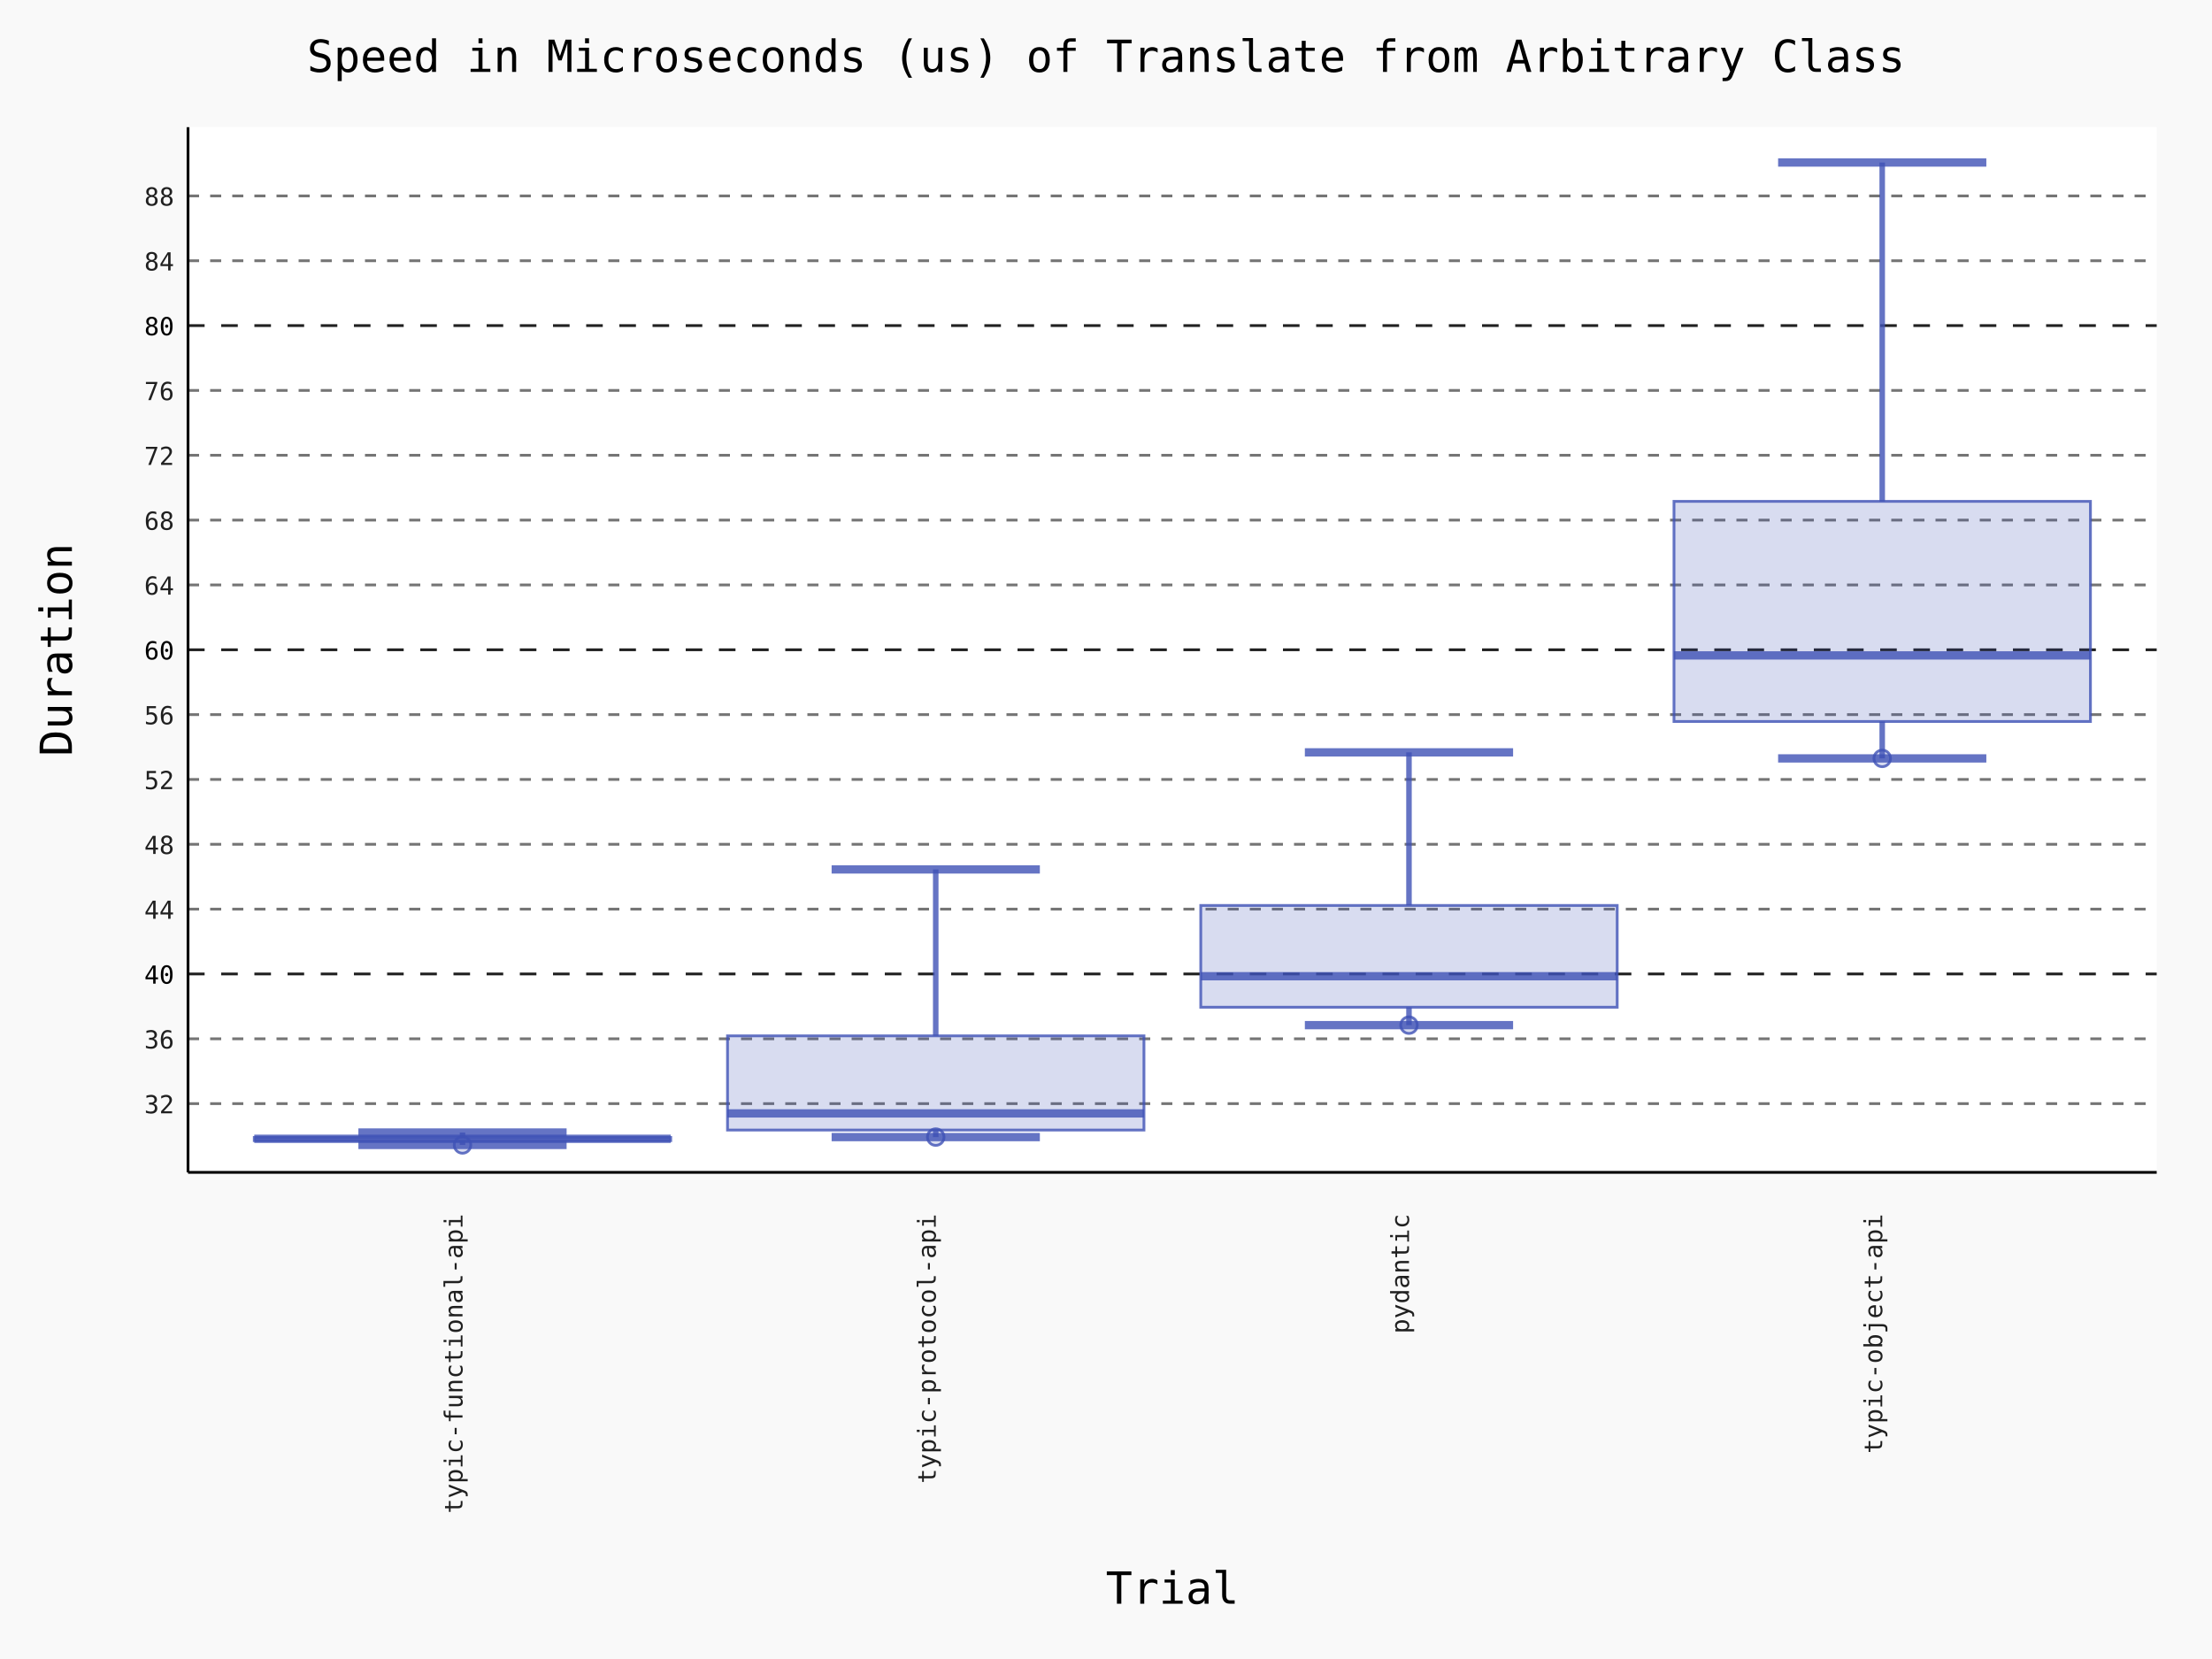
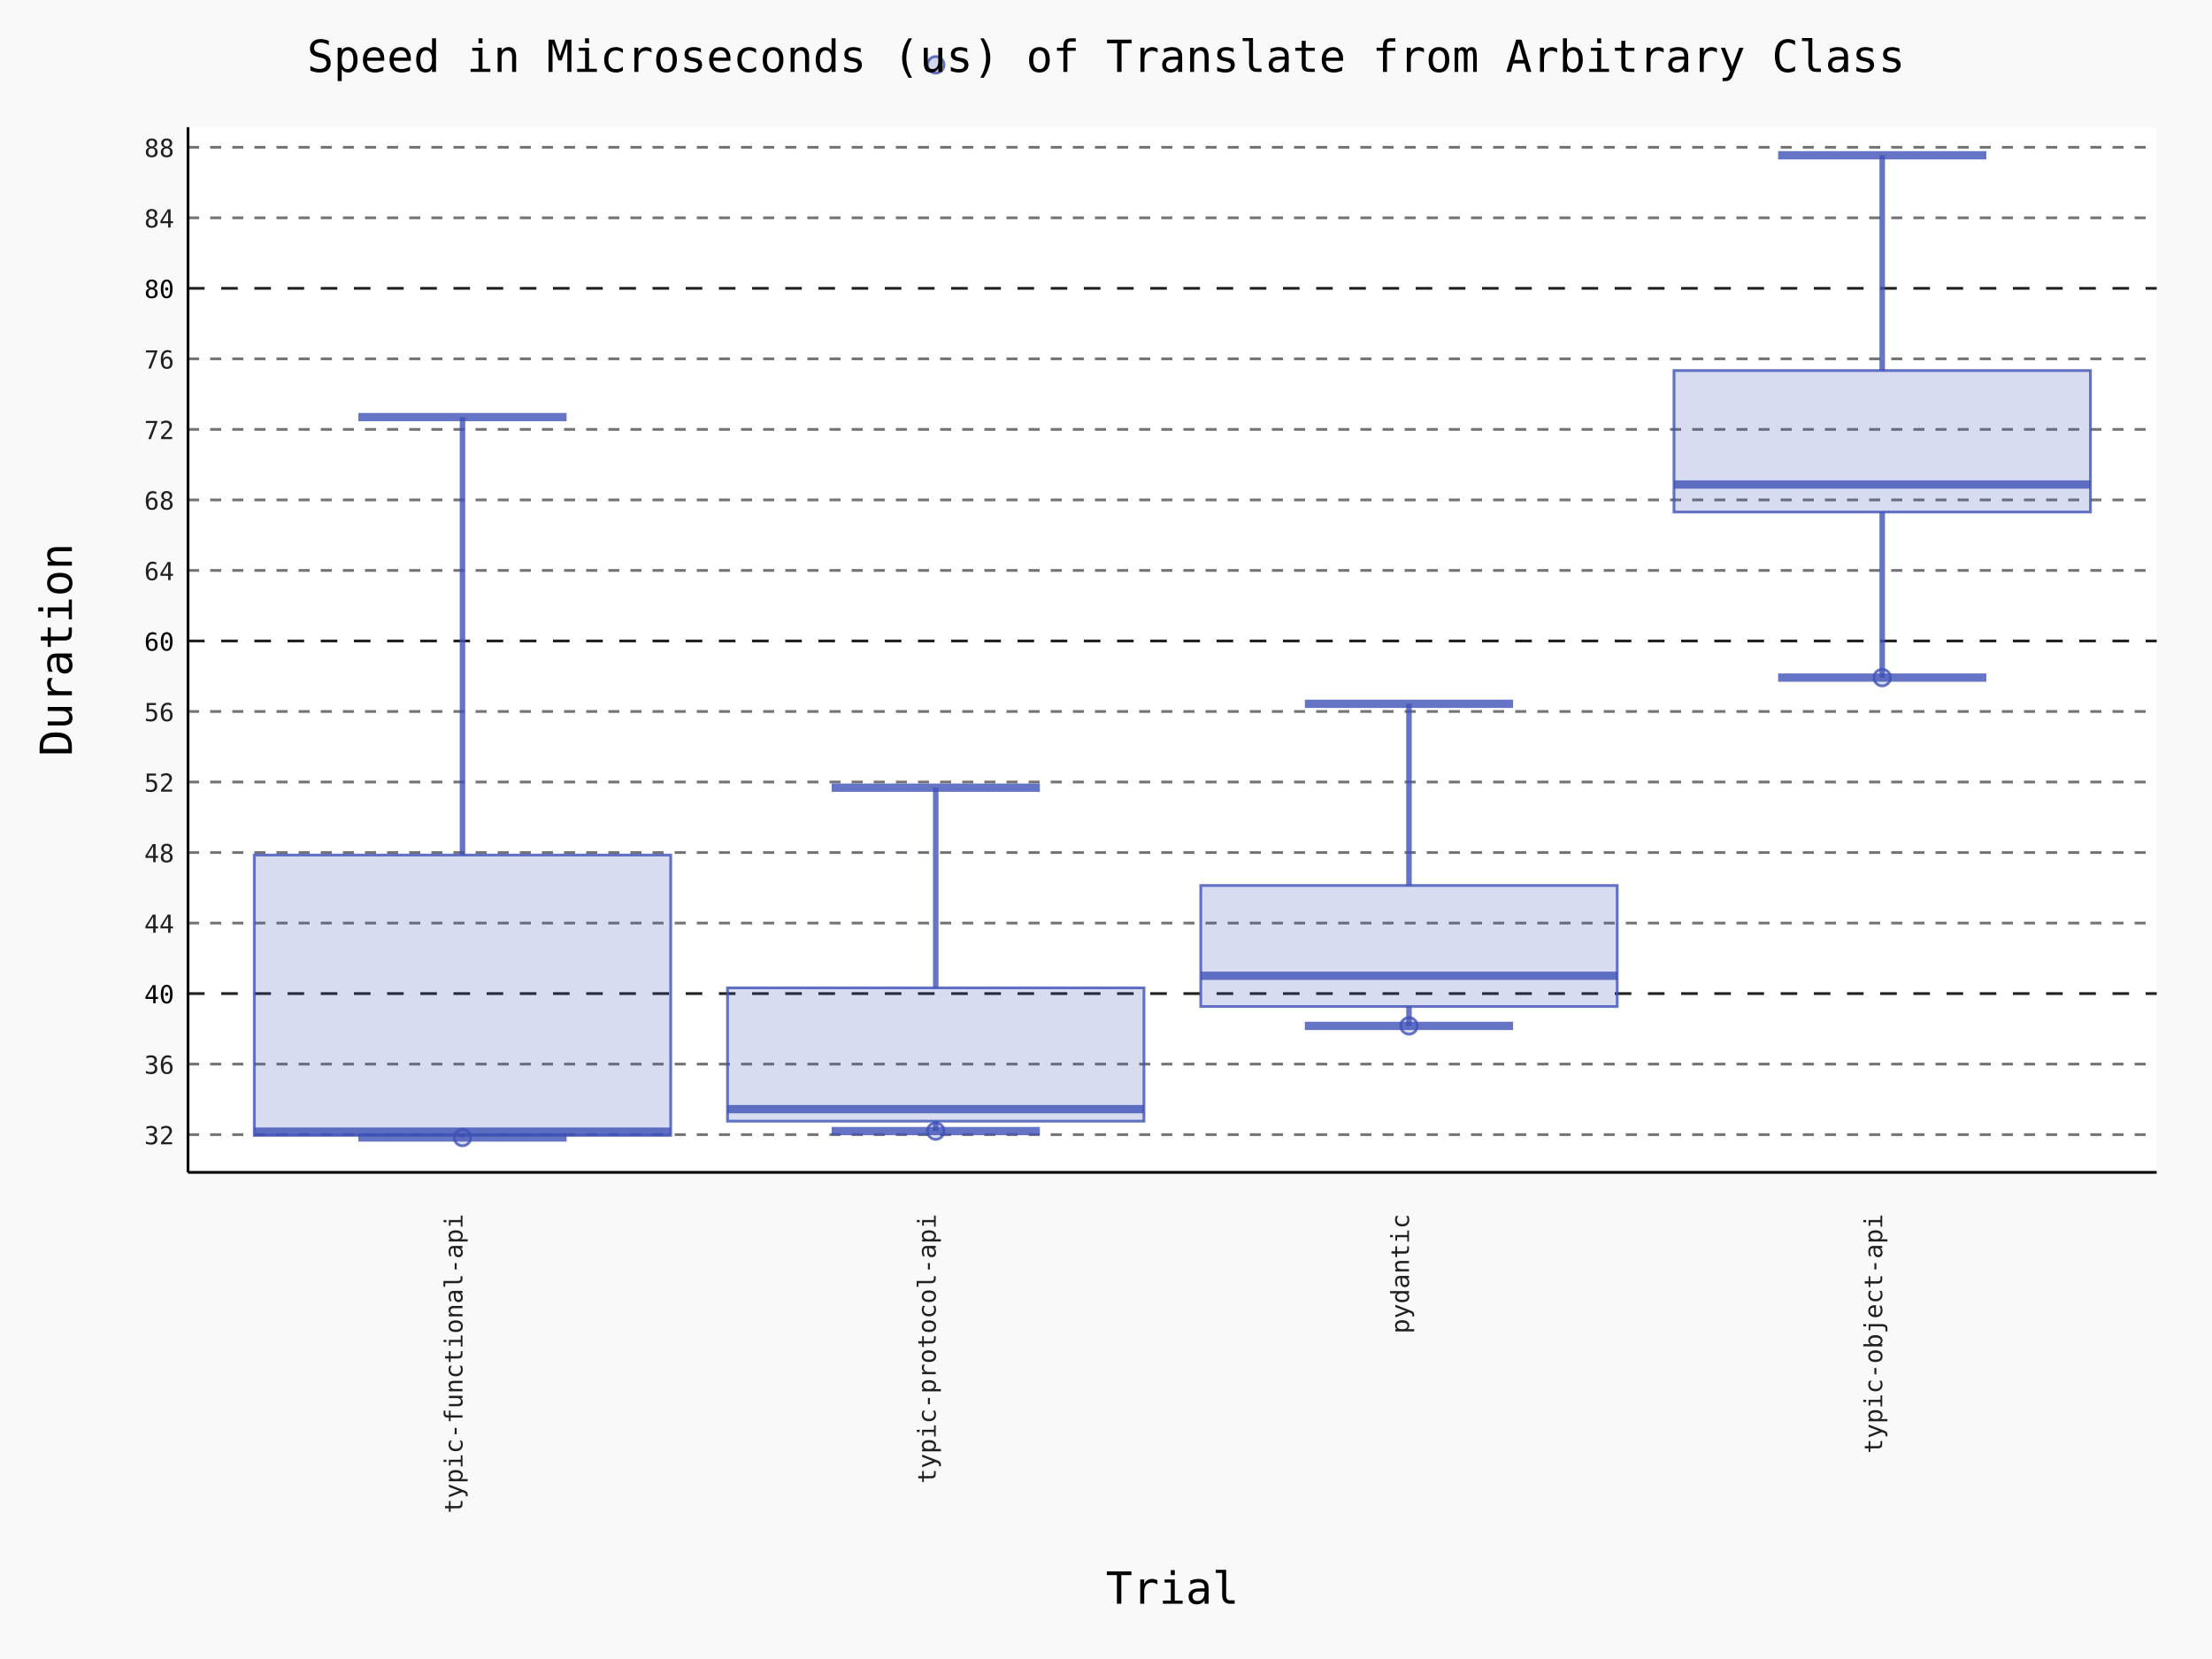
- <svg xmlns="http://www.w3.org/2000/svg" class="pygal-chart" id="chart-eade9730-6b0d-4a58-8c41-be2a050e7900" viewBox="0 0 800 600">
+ <svg xmlns="http://www.w3.org/2000/svg" class="pygal-chart" id="chart-dc1925e9-d9b5-4d34-8239-40212b04d202" viewBox="0 0 800 600">
  <defs>
-     <style type="text/css">#chart-eade9730-6b0d-4a58-8c41-be2a050e7900{-webkit-user-select:none;-webkit-font-smoothing:antialiased;font-family:Consolas,"Deja Vu Sans Mono","Bitstream Vera Sans Mono","Courier New",monospace}#chart-eade9730-6b0d-4a58-8c41-be2a050e7900 .title{font-family:Consolas,"Deja Vu Sans Mono","Bitstream Vera Sans Mono","Courier New",monospace;font-size:16px}#chart-eade9730-6b0d-4a58-8c41-be2a050e7900 .legends .legend text{font-family:Consolas,"Deja Vu Sans Mono","Bitstream Vera Sans Mono","Courier New",monospace;font-size:14px}#chart-eade9730-6b0d-4a58-8c41-be2a050e7900 .axis text{font-family:Consolas,"Deja Vu Sans Mono","Bitstream Vera Sans Mono","Courier New",monospace;font-size:10px}#chart-eade9730-6b0d-4a58-8c41-be2a050e7900 .axis text.major{font-family:Consolas,"Deja Vu Sans Mono","Bitstream Vera Sans Mono","Courier New",monospace;font-size:10px}#chart-eade9730-6b0d-4a58-8c41-be2a050e7900 .text-overlay text.value{font-family:Consolas,"Deja Vu Sans Mono","Bitstream Vera Sans Mono","Courier New",monospace;font-size:16px}#chart-eade9730-6b0d-4a58-8c41-be2a050e7900 .text-overlay text.label{font-family:Consolas,"Deja Vu Sans Mono","Bitstream Vera Sans Mono","Courier New",monospace;font-size:10px}#chart-eade9730-6b0d-4a58-8c41-be2a050e7900 .tooltip{font-family:Consolas,"Deja Vu Sans Mono","Bitstream Vera Sans Mono","Courier New",monospace;font-size:14px}#chart-eade9730-6b0d-4a58-8c41-be2a050e7900 text.no_data{font-family:Consolas,"Deja Vu Sans Mono","Bitstream Vera Sans Mono","Courier New",monospace;font-size:64px}
- #chart-eade9730-6b0d-4a58-8c41-be2a050e7900{background-color:rgba(249,249,249,1)}#chart-eade9730-6b0d-4a58-8c41-be2a050e7900 path,#chart-eade9730-6b0d-4a58-8c41-be2a050e7900 line,#chart-eade9730-6b0d-4a58-8c41-be2a050e7900 rect,#chart-eade9730-6b0d-4a58-8c41-be2a050e7900 circle{-webkit-transition:150ms;-moz-transition:150ms;transition:150ms}#chart-eade9730-6b0d-4a58-8c41-be2a050e7900 .graph &gt; .background{fill:rgba(249,249,249,1)}#chart-eade9730-6b0d-4a58-8c41-be2a050e7900 .plot &gt; .background{fill:rgba(255,255,255,1)}#chart-eade9730-6b0d-4a58-8c41-be2a050e7900 .graph{fill:rgba(0,0,0,.87)}#chart-eade9730-6b0d-4a58-8c41-be2a050e7900 text.no_data{fill:rgba(0,0,0,1)}#chart-eade9730-6b0d-4a58-8c41-be2a050e7900 .title{fill:rgba(0,0,0,1)}#chart-eade9730-6b0d-4a58-8c41-be2a050e7900 .legends .legend text{fill:rgba(0,0,0,.87)}#chart-eade9730-6b0d-4a58-8c41-be2a050e7900 .legends .legend:hover text{fill:rgba(0,0,0,1)}#chart-eade9730-6b0d-4a58-8c41-be2a050e7900 .axis .line{stroke:rgba(0,0,0,1)}#chart-eade9730-6b0d-4a58-8c41-be2a050e7900 .axis .guide.line{stroke:rgba(0,0,0,.54)}#chart-eade9730-6b0d-4a58-8c41-be2a050e7900 .axis .major.line{stroke:rgba(0,0,0,.87)}#chart-eade9730-6b0d-4a58-8c41-be2a050e7900 .axis text.major{fill:rgba(0,0,0,1)}#chart-eade9730-6b0d-4a58-8c41-be2a050e7900 .axis.y .guides:hover .guide.line,#chart-eade9730-6b0d-4a58-8c41-be2a050e7900 .line-graph .axis.x .guides:hover .guide.line,#chart-eade9730-6b0d-4a58-8c41-be2a050e7900 .stackedline-graph .axis.x .guides:hover .guide.line,#chart-eade9730-6b0d-4a58-8c41-be2a050e7900 .xy-graph .axis.x .guides:hover .guide.line{stroke:rgba(0,0,0,1)}#chart-eade9730-6b0d-4a58-8c41-be2a050e7900 .axis .guides:hover text{fill:rgba(0,0,0,1)}#chart-eade9730-6b0d-4a58-8c41-be2a050e7900 .reactive{fill-opacity:.7;stroke-opacity:.8}#chart-eade9730-6b0d-4a58-8c41-be2a050e7900 .ci{stroke:rgba(0,0,0,.87)}#chart-eade9730-6b0d-4a58-8c41-be2a050e7900 .reactive.active,#chart-eade9730-6b0d-4a58-8c41-be2a050e7900 .active .reactive{fill-opacity:.8;stroke-opacity:.9;stroke-width:4}#chart-eade9730-6b0d-4a58-8c41-be2a050e7900 .ci .reactive.active{stroke-width:1.5}#chart-eade9730-6b0d-4a58-8c41-be2a050e7900 .series text{fill:rgba(0,0,0,1)}#chart-eade9730-6b0d-4a58-8c41-be2a050e7900 .tooltip rect{fill:rgba(255,255,255,1);stroke:rgba(0,0,0,1);-webkit-transition:opacity 150ms;-moz-transition:opacity 150ms;transition:opacity 150ms}#chart-eade9730-6b0d-4a58-8c41-be2a050e7900 .tooltip .label{fill:rgba(0,0,0,.87)}#chart-eade9730-6b0d-4a58-8c41-be2a050e7900 .tooltip .label{fill:rgba(0,0,0,.87)}#chart-eade9730-6b0d-4a58-8c41-be2a050e7900 .tooltip .legend{font-size:.8em;fill:rgba(0,0,0,.54)}#chart-eade9730-6b0d-4a58-8c41-be2a050e7900 .tooltip .x_label{font-size:.6em;fill:rgba(0,0,0,1)}#chart-eade9730-6b0d-4a58-8c41-be2a050e7900 .tooltip .xlink{font-size:.5em;text-decoration:underline}#chart-eade9730-6b0d-4a58-8c41-be2a050e7900 .tooltip .value{font-size:1.5em}#chart-eade9730-6b0d-4a58-8c41-be2a050e7900 .bound{font-size:.5em}#chart-eade9730-6b0d-4a58-8c41-be2a050e7900 .max-value{font-size:.75em;fill:rgba(0,0,0,.54)}#chart-eade9730-6b0d-4a58-8c41-be2a050e7900 .map-element{fill:rgba(255,255,255,1);stroke:rgba(0,0,0,.54) !important}#chart-eade9730-6b0d-4a58-8c41-be2a050e7900 .map-element .reactive{fill-opacity:inherit;stroke-opacity:inherit}#chart-eade9730-6b0d-4a58-8c41-be2a050e7900 .color-0,#chart-eade9730-6b0d-4a58-8c41-be2a050e7900 .color-0 a:visited{stroke:#3F51B5;fill:#3F51B5}#chart-eade9730-6b0d-4a58-8c41-be2a050e7900 .color-1,#chart-eade9730-6b0d-4a58-8c41-be2a050e7900 .color-1 a:visited{stroke:#3F51B5;fill:#3F51B5}#chart-eade9730-6b0d-4a58-8c41-be2a050e7900 .color-2,#chart-eade9730-6b0d-4a58-8c41-be2a050e7900 .color-2 a:visited{stroke:#3F51B5;fill:#3F51B5}#chart-eade9730-6b0d-4a58-8c41-be2a050e7900 .color-3,#chart-eade9730-6b0d-4a58-8c41-be2a050e7900 .color-3 a:visited{stroke:#3F51B5;fill:#3F51B5}#chart-eade9730-6b0d-4a58-8c41-be2a050e7900 .text-overlay .color-0 text{fill:black}#chart-eade9730-6b0d-4a58-8c41-be2a050e7900 .text-overlay .color-1 text{fill:black}#chart-eade9730-6b0d-4a58-8c41-be2a050e7900 .text-overlay .color-2 text{fill:black}#chart-eade9730-6b0d-4a58-8c41-be2a050e7900 .text-overlay .color-3 text{fill:black}
- #chart-eade9730-6b0d-4a58-8c41-be2a050e7900 text.no_data{text-anchor:middle}#chart-eade9730-6b0d-4a58-8c41-be2a050e7900 .guide.line{fill:none}#chart-eade9730-6b0d-4a58-8c41-be2a050e7900 .centered{text-anchor:middle}#chart-eade9730-6b0d-4a58-8c41-be2a050e7900 .title{text-anchor:middle}#chart-eade9730-6b0d-4a58-8c41-be2a050e7900 .legends .legend text{fill-opacity:1}#chart-eade9730-6b0d-4a58-8c41-be2a050e7900 .axis.x text{text-anchor:middle}#chart-eade9730-6b0d-4a58-8c41-be2a050e7900 .axis.x:not(.web) text[transform]{text-anchor:start}#chart-eade9730-6b0d-4a58-8c41-be2a050e7900 .axis.x:not(.web) text[transform].backwards{text-anchor:end}#chart-eade9730-6b0d-4a58-8c41-be2a050e7900 .axis.y text{text-anchor:end}#chart-eade9730-6b0d-4a58-8c41-be2a050e7900 .axis.y text[transform].backwards{text-anchor:start}#chart-eade9730-6b0d-4a58-8c41-be2a050e7900 .axis.y2 text{text-anchor:start}#chart-eade9730-6b0d-4a58-8c41-be2a050e7900 .axis.y2 text[transform].backwards{text-anchor:end}#chart-eade9730-6b0d-4a58-8c41-be2a050e7900 .axis .guide.line{stroke-dasharray:4,4}#chart-eade9730-6b0d-4a58-8c41-be2a050e7900 .axis .major.guide.line{stroke-dasharray:6,6}#chart-eade9730-6b0d-4a58-8c41-be2a050e7900 .horizontal .axis.y .guide.line,#chart-eade9730-6b0d-4a58-8c41-be2a050e7900 .horizontal .axis.y2 .guide.line,#chart-eade9730-6b0d-4a58-8c41-be2a050e7900 .vertical .axis.x .guide.line{opacity:0}#chart-eade9730-6b0d-4a58-8c41-be2a050e7900 .horizontal .axis.always_show .guide.line,#chart-eade9730-6b0d-4a58-8c41-be2a050e7900 .vertical .axis.always_show .guide.line{opacity:1 !important}#chart-eade9730-6b0d-4a58-8c41-be2a050e7900 .axis.y .guides:hover .guide.line,#chart-eade9730-6b0d-4a58-8c41-be2a050e7900 .axis.y2 .guides:hover .guide.line,#chart-eade9730-6b0d-4a58-8c41-be2a050e7900 .axis.x .guides:hover .guide.line{opacity:1}#chart-eade9730-6b0d-4a58-8c41-be2a050e7900 .axis .guides:hover text{opacity:1}#chart-eade9730-6b0d-4a58-8c41-be2a050e7900 .nofill{fill:none}#chart-eade9730-6b0d-4a58-8c41-be2a050e7900 .subtle-fill{fill-opacity:.2}#chart-eade9730-6b0d-4a58-8c41-be2a050e7900 .dot{stroke-width:1px;fill-opacity:1}#chart-eade9730-6b0d-4a58-8c41-be2a050e7900 .dot.active{stroke-width:5px}#chart-eade9730-6b0d-4a58-8c41-be2a050e7900 .dot.negative{fill:transparent}#chart-eade9730-6b0d-4a58-8c41-be2a050e7900 text,#chart-eade9730-6b0d-4a58-8c41-be2a050e7900 tspan{stroke:none !important}#chart-eade9730-6b0d-4a58-8c41-be2a050e7900 .series text.active{opacity:1}#chart-eade9730-6b0d-4a58-8c41-be2a050e7900 .tooltip rect{fill-opacity:.95;stroke-width:.5}#chart-eade9730-6b0d-4a58-8c41-be2a050e7900 .tooltip text{fill-opacity:1}#chart-eade9730-6b0d-4a58-8c41-be2a050e7900 .showable{visibility:hidden}#chart-eade9730-6b0d-4a58-8c41-be2a050e7900 .showable.shown{visibility:visible}#chart-eade9730-6b0d-4a58-8c41-be2a050e7900 .gauge-background{fill:rgba(229,229,229,1);stroke:none}#chart-eade9730-6b0d-4a58-8c41-be2a050e7900 .bg-lines{stroke:rgba(249,249,249,1);stroke-width:2px}
+     <style type="text/css">#chart-dc1925e9-d9b5-4d34-8239-40212b04d202{-webkit-user-select:none;-webkit-font-smoothing:antialiased;font-family:Consolas,"Deja Vu Sans Mono","Bitstream Vera Sans Mono","Courier New",monospace}#chart-dc1925e9-d9b5-4d34-8239-40212b04d202 .title{font-family:Consolas,"Deja Vu Sans Mono","Bitstream Vera Sans Mono","Courier New",monospace;font-size:16px}#chart-dc1925e9-d9b5-4d34-8239-40212b04d202 .legends .legend text{font-family:Consolas,"Deja Vu Sans Mono","Bitstream Vera Sans Mono","Courier New",monospace;font-size:14px}#chart-dc1925e9-d9b5-4d34-8239-40212b04d202 .axis text{font-family:Consolas,"Deja Vu Sans Mono","Bitstream Vera Sans Mono","Courier New",monospace;font-size:10px}#chart-dc1925e9-d9b5-4d34-8239-40212b04d202 .axis text.major{font-family:Consolas,"Deja Vu Sans Mono","Bitstream Vera Sans Mono","Courier New",monospace;font-size:10px}#chart-dc1925e9-d9b5-4d34-8239-40212b04d202 .text-overlay text.value{font-family:Consolas,"Deja Vu Sans Mono","Bitstream Vera Sans Mono","Courier New",monospace;font-size:16px}#chart-dc1925e9-d9b5-4d34-8239-40212b04d202 .text-overlay text.label{font-family:Consolas,"Deja Vu Sans Mono","Bitstream Vera Sans Mono","Courier New",monospace;font-size:10px}#chart-dc1925e9-d9b5-4d34-8239-40212b04d202 .tooltip{font-family:Consolas,"Deja Vu Sans Mono","Bitstream Vera Sans Mono","Courier New",monospace;font-size:14px}#chart-dc1925e9-d9b5-4d34-8239-40212b04d202 text.no_data{font-family:Consolas,"Deja Vu Sans Mono","Bitstream Vera Sans Mono","Courier New",monospace;font-size:64px}
+ #chart-dc1925e9-d9b5-4d34-8239-40212b04d202{background-color:rgba(249,249,249,1)}#chart-dc1925e9-d9b5-4d34-8239-40212b04d202 path,#chart-dc1925e9-d9b5-4d34-8239-40212b04d202 line,#chart-dc1925e9-d9b5-4d34-8239-40212b04d202 rect,#chart-dc1925e9-d9b5-4d34-8239-40212b04d202 circle{-webkit-transition:150ms;-moz-transition:150ms;transition:150ms}#chart-dc1925e9-d9b5-4d34-8239-40212b04d202 .graph &gt; .background{fill:rgba(249,249,249,1)}#chart-dc1925e9-d9b5-4d34-8239-40212b04d202 .plot &gt; .background{fill:rgba(255,255,255,1)}#chart-dc1925e9-d9b5-4d34-8239-40212b04d202 .graph{fill:rgba(0,0,0,.87)}#chart-dc1925e9-d9b5-4d34-8239-40212b04d202 text.no_data{fill:rgba(0,0,0,1)}#chart-dc1925e9-d9b5-4d34-8239-40212b04d202 .title{fill:rgba(0,0,0,1)}#chart-dc1925e9-d9b5-4d34-8239-40212b04d202 .legends .legend text{fill:rgba(0,0,0,.87)}#chart-dc1925e9-d9b5-4d34-8239-40212b04d202 .legends .legend:hover text{fill:rgba(0,0,0,1)}#chart-dc1925e9-d9b5-4d34-8239-40212b04d202 .axis .line{stroke:rgba(0,0,0,1)}#chart-dc1925e9-d9b5-4d34-8239-40212b04d202 .axis .guide.line{stroke:rgba(0,0,0,.54)}#chart-dc1925e9-d9b5-4d34-8239-40212b04d202 .axis .major.line{stroke:rgba(0,0,0,.87)}#chart-dc1925e9-d9b5-4d34-8239-40212b04d202 .axis text.major{fill:rgba(0,0,0,1)}#chart-dc1925e9-d9b5-4d34-8239-40212b04d202 .axis.y .guides:hover .guide.line,#chart-dc1925e9-d9b5-4d34-8239-40212b04d202 .line-graph .axis.x .guides:hover .guide.line,#chart-dc1925e9-d9b5-4d34-8239-40212b04d202 .stackedline-graph .axis.x .guides:hover .guide.line,#chart-dc1925e9-d9b5-4d34-8239-40212b04d202 .xy-graph .axis.x .guides:hover .guide.line{stroke:rgba(0,0,0,1)}#chart-dc1925e9-d9b5-4d34-8239-40212b04d202 .axis .guides:hover text{fill:rgba(0,0,0,1)}#chart-dc1925e9-d9b5-4d34-8239-40212b04d202 .reactive{fill-opacity:.7;stroke-opacity:.8}#chart-dc1925e9-d9b5-4d34-8239-40212b04d202 .ci{stroke:rgba(0,0,0,.87)}#chart-dc1925e9-d9b5-4d34-8239-40212b04d202 .reactive.active,#chart-dc1925e9-d9b5-4d34-8239-40212b04d202 .active .reactive{fill-opacity:.8;stroke-opacity:.9;stroke-width:4}#chart-dc1925e9-d9b5-4d34-8239-40212b04d202 .ci .reactive.active{stroke-width:1.5}#chart-dc1925e9-d9b5-4d34-8239-40212b04d202 .series text{fill:rgba(0,0,0,1)}#chart-dc1925e9-d9b5-4d34-8239-40212b04d202 .tooltip rect{fill:rgba(255,255,255,1);stroke:rgba(0,0,0,1);-webkit-transition:opacity 150ms;-moz-transition:opacity 150ms;transition:opacity 150ms}#chart-dc1925e9-d9b5-4d34-8239-40212b04d202 .tooltip .label{fill:rgba(0,0,0,.87)}#chart-dc1925e9-d9b5-4d34-8239-40212b04d202 .tooltip .label{fill:rgba(0,0,0,.87)}#chart-dc1925e9-d9b5-4d34-8239-40212b04d202 .tooltip .legend{font-size:.8em;fill:rgba(0,0,0,.54)}#chart-dc1925e9-d9b5-4d34-8239-40212b04d202 .tooltip .x_label{font-size:.6em;fill:rgba(0,0,0,1)}#chart-dc1925e9-d9b5-4d34-8239-40212b04d202 .tooltip .xlink{font-size:.5em;text-decoration:underline}#chart-dc1925e9-d9b5-4d34-8239-40212b04d202 .tooltip .value{font-size:1.5em}#chart-dc1925e9-d9b5-4d34-8239-40212b04d202 .bound{font-size:.5em}#chart-dc1925e9-d9b5-4d34-8239-40212b04d202 .max-value{font-size:.75em;fill:rgba(0,0,0,.54)}#chart-dc1925e9-d9b5-4d34-8239-40212b04d202 .map-element{fill:rgba(255,255,255,1);stroke:rgba(0,0,0,.54) !important}#chart-dc1925e9-d9b5-4d34-8239-40212b04d202 .map-element .reactive{fill-opacity:inherit;stroke-opacity:inherit}#chart-dc1925e9-d9b5-4d34-8239-40212b04d202 .color-0,#chart-dc1925e9-d9b5-4d34-8239-40212b04d202 .color-0 a:visited{stroke:#3F51B5;fill:#3F51B5}#chart-dc1925e9-d9b5-4d34-8239-40212b04d202 .color-1,#chart-dc1925e9-d9b5-4d34-8239-40212b04d202 .color-1 a:visited{stroke:#3F51B5;fill:#3F51B5}#chart-dc1925e9-d9b5-4d34-8239-40212b04d202 .color-2,#chart-dc1925e9-d9b5-4d34-8239-40212b04d202 .color-2 a:visited{stroke:#3F51B5;fill:#3F51B5}#chart-dc1925e9-d9b5-4d34-8239-40212b04d202 .color-3,#chart-dc1925e9-d9b5-4d34-8239-40212b04d202 .color-3 a:visited{stroke:#3F51B5;fill:#3F51B5}#chart-dc1925e9-d9b5-4d34-8239-40212b04d202 .text-overlay .color-0 text{fill:black}#chart-dc1925e9-d9b5-4d34-8239-40212b04d202 .text-overlay .color-1 text{fill:black}#chart-dc1925e9-d9b5-4d34-8239-40212b04d202 .text-overlay .color-2 text{fill:black}#chart-dc1925e9-d9b5-4d34-8239-40212b04d202 .text-overlay .color-3 text{fill:black}
+ #chart-dc1925e9-d9b5-4d34-8239-40212b04d202 text.no_data{text-anchor:middle}#chart-dc1925e9-d9b5-4d34-8239-40212b04d202 .guide.line{fill:none}#chart-dc1925e9-d9b5-4d34-8239-40212b04d202 .centered{text-anchor:middle}#chart-dc1925e9-d9b5-4d34-8239-40212b04d202 .title{text-anchor:middle}#chart-dc1925e9-d9b5-4d34-8239-40212b04d202 .legends .legend text{fill-opacity:1}#chart-dc1925e9-d9b5-4d34-8239-40212b04d202 .axis.x text{text-anchor:middle}#chart-dc1925e9-d9b5-4d34-8239-40212b04d202 .axis.x:not(.web) text[transform]{text-anchor:start}#chart-dc1925e9-d9b5-4d34-8239-40212b04d202 .axis.x:not(.web) text[transform].backwards{text-anchor:end}#chart-dc1925e9-d9b5-4d34-8239-40212b04d202 .axis.y text{text-anchor:end}#chart-dc1925e9-d9b5-4d34-8239-40212b04d202 .axis.y text[transform].backwards{text-anchor:start}#chart-dc1925e9-d9b5-4d34-8239-40212b04d202 .axis.y2 text{text-anchor:start}#chart-dc1925e9-d9b5-4d34-8239-40212b04d202 .axis.y2 text[transform].backwards{text-anchor:end}#chart-dc1925e9-d9b5-4d34-8239-40212b04d202 .axis .guide.line{stroke-dasharray:4,4}#chart-dc1925e9-d9b5-4d34-8239-40212b04d202 .axis .major.guide.line{stroke-dasharray:6,6}#chart-dc1925e9-d9b5-4d34-8239-40212b04d202 .horizontal .axis.y .guide.line,#chart-dc1925e9-d9b5-4d34-8239-40212b04d202 .horizontal .axis.y2 .guide.line,#chart-dc1925e9-d9b5-4d34-8239-40212b04d202 .vertical .axis.x .guide.line{opacity:0}#chart-dc1925e9-d9b5-4d34-8239-40212b04d202 .horizontal .axis.always_show .guide.line,#chart-dc1925e9-d9b5-4d34-8239-40212b04d202 .vertical .axis.always_show .guide.line{opacity:1 !important}#chart-dc1925e9-d9b5-4d34-8239-40212b04d202 .axis.y .guides:hover .guide.line,#chart-dc1925e9-d9b5-4d34-8239-40212b04d202 .axis.y2 .guides:hover .guide.line,#chart-dc1925e9-d9b5-4d34-8239-40212b04d202 .axis.x .guides:hover .guide.line{opacity:1}#chart-dc1925e9-d9b5-4d34-8239-40212b04d202 .axis .guides:hover text{opacity:1}#chart-dc1925e9-d9b5-4d34-8239-40212b04d202 .nofill{fill:none}#chart-dc1925e9-d9b5-4d34-8239-40212b04d202 .subtle-fill{fill-opacity:.2}#chart-dc1925e9-d9b5-4d34-8239-40212b04d202 .dot{stroke-width:1px;fill-opacity:1}#chart-dc1925e9-d9b5-4d34-8239-40212b04d202 .dot.active{stroke-width:5px}#chart-dc1925e9-d9b5-4d34-8239-40212b04d202 .dot.negative{fill:transparent}#chart-dc1925e9-d9b5-4d34-8239-40212b04d202 text,#chart-dc1925e9-d9b5-4d34-8239-40212b04d202 tspan{stroke:none !important}#chart-dc1925e9-d9b5-4d34-8239-40212b04d202 .series text.active{opacity:1}#chart-dc1925e9-d9b5-4d34-8239-40212b04d202 .tooltip rect{fill-opacity:.95;stroke-width:.5}#chart-dc1925e9-d9b5-4d34-8239-40212b04d202 .tooltip text{fill-opacity:1}#chart-dc1925e9-d9b5-4d34-8239-40212b04d202 .showable{visibility:hidden}#chart-dc1925e9-d9b5-4d34-8239-40212b04d202 .showable.shown{visibility:visible}#chart-dc1925e9-d9b5-4d34-8239-40212b04d202 .gauge-background{fill:rgba(229,229,229,1);stroke:none}#chart-dc1925e9-d9b5-4d34-8239-40212b04d202 .bg-lines{stroke:rgba(249,249,249,1);stroke-width:2px}
.tooltip .value{font-size:1em !important}.axis text{font-size:9px !important}</style>
  </defs>
  <g class="graph custombox-graph vertical">
    <rect class="background" height="600" width="800" x="0" y="0" />
    <g class="plot" transform="translate(68, 46)">
      <rect class="background" height="378.0" width="712.0" x="0" y="0" />
      <g class="axis y always_show">
        <path class="line" d="M0 378 h712" />
        <g class="guides">
-           <path class="guide line" d="M0 353.144 h712" />
-           <text class="" x="-5" y="356.644">32</text>
+           <path class="guide line" d="M0 364.354 h712" />
+           <text class="" x="-5" y="367.854">32</text>
        </g>
        <g class="guides">
-           <path class="guide line" d="M0 329.695 h712" />
-           <text class="" x="-5" y="333.195">36</text>
+           <path class="guide line" d="M0 338.848 h712" />
+           <text class="" x="-5" y="342.348">36</text>
        </g>
        <g class="guides">
-           <path class="major guide line" d="M0 306.246 h712" />
-           <text class="major" x="-5" y="309.746">40</text>
+           <path class="major guide line" d="M0 313.342 h712" />
+           <text class="major" x="-5" y="316.842">40</text>
        </g>
        <g class="guides">
-           <path class="guide line" d="M0 282.797 h712" />
-           <text class="" x="-5" y="286.297">44</text>
+           <path class="guide line" d="M0 287.836 h712" />
+           <text class="" x="-5" y="291.336">44</text>
        </g>
        <g class="guides">
-           <path class="guide line" d="M0 259.347 h712" />
-           <text class="" x="-5" y="262.847">48</text>
+           <path class="guide line" d="M0 262.33 h712" />
+           <text class="" x="-5" y="265.83">48</text>
        </g>
        <g class="guides">
-           <path class="guide line" d="M0 235.898 h712" />
-           <text class="" x="-5" y="239.398">52</text>
+           <path class="guide line" d="M0 236.824 h712" />
+           <text class="" x="-5" y="240.324">52</text>
        </g>
        <g class="guides">
-           <path class="guide line" d="M0 212.449 h712" />
-           <text class="" x="-5" y="215.949">56</text>
+           <path class="guide line" d="M0 211.318 h712" />
+           <text class="" x="-5" y="214.818">56</text>
        </g>
        <g class="guides">
-           <path class="major guide line" d="M0 189 h712" />
-           <text class="major" x="-5" y="192.5">60</text>
+           <path class="major guide line" d="M0 185.812 h712" />
+           <text class="major" x="-5" y="189.312">60</text>
        </g>
        <g class="guides">
-           <path class="guide line" d="M0 165.551 h712" />
-           <text class="" x="-5" y="169.051">64</text>
+           <path class="guide line" d="M0 160.306 h712" />
+           <text class="" x="-5" y="163.806">64</text>
        </g>
        <g class="guides">
-           <path class="guide line" d="M0 142.102 h712" />
-           <text class="" x="-5" y="145.602">68</text>
+           <path class="guide line" d="M0 134.8 h712" />
+           <text class="" x="-5" y="138.3">68</text>
        </g>
        <g class="guides">
-           <path class="guide line" d="M0 118.653 h712" />
-           <text class="" x="-5" y="122.153">72</text>
+           <path class="guide line" d="M0 109.294 h712" />
+           <text class="" x="-5" y="112.794">72</text>
        </g>
        <g class="guides">
-           <path class="guide line" d="M0 95.203 h712" />
-           <text class="" x="-5" y="98.703">76</text>
+           <path class="guide line" d="M0 83.787 h712" />
+           <text class="" x="-5" y="87.287">76</text>
        </g>
        <g class="guides">
-           <path class="major guide line" d="M0 71.754 h712" />
-           <text class="major" x="-5" y="75.254">80</text>
+           <path class="major guide line" d="M0 58.281 h712" />
+           <text class="major" x="-5" y="61.781">80</text>
        </g>
        <g class="guides">
-           <path class="guide line" d="M0 48.305 h712" />
-           <text class="" x="-5" y="51.805">84</text>
+           <path class="guide line" d="M0 32.775 h712" />
+           <text class="" x="-5" y="36.275">84</text>
        </g>
        <g class="guides">
-           <path class="guide line" d="M0 24.856 h712" />
-           <text class="" x="-5" y="28.356">88</text>
+           <path class="guide line" d="M0 7.269 h712" />
+           <text class="" x="-5" y="10.769">88</text>
        </g>
      </g>
      <g class="axis x">
        <path class="line" d="M0 0 v378" />
        <g class="guides">
          <path class="guide line" d="M99.269 0 v378" />
          <text class="backwards" transform="rotate(270 99.26923 393)" x="99.269" y="393.0">typic-functional-api</text>
        </g>
        <g class="guides">
          <path class="guide line" d="M270.423 0 v378" />
          <text class="backwards" transform="rotate(270 270.4231 393)" x="270.423" y="393.0">typic-protocol-api</text>
        </g>
        <g class="guides">
          <path class="guide line" d="M441.577 0 v378" />
          <text class="backwards" transform="rotate(270 441.5769 393)" x="441.577" y="393.0">pydantic</text>
        </g>
        <g class="guides">
          <path class="guide line" d="M612.731 0 v378" />
          <text class="backwards" transform="rotate(270 612.7308 393)" x="612.731" y="393.0">typic-object-api</text>
        </g>
      </g>
      <g class="series serie-0 color-0">
        <g class="boxes">
          <g class="box">
-             <path class="reactive tooltip-trigger" d="M61.615 368.081 L136.923 368.081" stroke-width="3" />
-             <path class="reactive tooltip-trigger" d="M23.962 365.859 L174.577 365.859" stroke-width="3" />
-             <path class="reactive tooltip-trigger" d="M61.615 363.591 L136.923 363.591" stroke-width="3" />
-             <path class="reactive tooltip-trigger" d="M99.269 368.081 L99.269 366.519" stroke-width="2" />
-             <path class="reactive tooltip-trigger" d="M99.269 363.591 L99.269 365.379" stroke-width="2" />
-             <rect class="subtle-fill reactive tooltip-trigger" height="1.14" width="150.615" x="23.962" y="365.379" />
-             <circle class="subtle-fill reactive tooltip-trigger" cx="99.269" cy="368.081" r="3" />
-             <circle class="subtle-fill reactive tooltip-trigger" cx="99.269" cy="-81.92" r="3" />
+             <path class="reactive tooltip-trigger" d="M61.615 365.387 L136.923 365.387" stroke-width="3" />
+             <path class="reactive tooltip-trigger" d="M23.962 363.27 L174.577 363.27" stroke-width="3" />
+             <path class="reactive tooltip-trigger" d="M61.615 104.849 L136.923 104.849" stroke-width="3" />
+             <path class="reactive tooltip-trigger" d="M99.269 365.387 L99.269 364.635" stroke-width="2" />
+             <path class="reactive tooltip-trigger" d="M99.269 104.849 L99.269 263.24" stroke-width="2" />
+             <rect class="subtle-fill reactive tooltip-trigger" height="101.395" width="150.615" x="23.962" y="263.24" />
+             <circle class="subtle-fill reactive tooltip-trigger" cx="99.269" cy="365.387" r="3" />
+             <circle class="subtle-fill reactive tooltip-trigger" cx="99.269" cy="-320.318" r="3" />
          </g>
        </g>
      </g>
      <g class="series serie-1 color-1">
        <g class="boxes">
          <g class="box">
-             <path class="reactive tooltip-trigger" d="M232.769 365.244 L308.077 365.244" stroke-width="3" />
-             <path class="reactive tooltip-trigger" d="M195.115 356.676 L345.731 356.676" stroke-width="3" />
-             <path class="reactive tooltip-trigger" d="M232.769 268.44 L308.077 268.44" stroke-width="3" />
-             <path class="reactive tooltip-trigger" d="M270.423 365.244 L270.423 362.699" stroke-width="2" />
-             <path class="reactive tooltip-trigger" d="M270.423 268.44 L270.423 328.628" stroke-width="2" />
-             <rect class="subtle-fill reactive tooltip-trigger" height="34.072" width="150.615" x="195.115" y="328.628" />
-             <circle class="subtle-fill reactive tooltip-trigger" cx="270.423" cy="365.244" r="3" />
-             <circle class="subtle-fill reactive tooltip-trigger" cx="270.423" cy="-582.33" r="3" />
+             <path class="reactive tooltip-trigger" d="M232.769 363.073 L308.077 363.073" stroke-width="3" />
+             <path class="reactive tooltip-trigger" d="M195.115 355.14 L345.731 355.14" stroke-width="3" />
+             <path class="reactive tooltip-trigger" d="M232.769 238.877 L308.077 238.877" stroke-width="3" />
+             <path class="reactive tooltip-trigger" d="M270.423 363.073 L270.423 359.489" stroke-width="2" />
+             <path class="reactive tooltip-trigger" d="M270.423 238.877 L270.423 311.271" stroke-width="2" />
+             <rect class="subtle-fill reactive tooltip-trigger" height="48.218" width="150.615" x="195.115" y="311.271" />
+             <circle class="subtle-fill reactive tooltip-trigger" cx="270.423" cy="363.073" r="3" />
+             <circle class="subtle-fill reactive tooltip-trigger" cx="270.423" cy="-22.547" r="3" />
          </g>
        </g>
      </g>
      <g class="series serie-2 color-2">
        <g class="boxes">
          <g class="box">
-             <path class="reactive tooltip-trigger" d="M403.923 324.759 L479.231 324.759" stroke-width="3" />
-             <path class="reactive tooltip-trigger" d="M366.269 307.066 L516.885 307.066" stroke-width="3" />
-             <path class="reactive tooltip-trigger" d="M403.923 226.097 L479.231 226.097" stroke-width="3" />
-             <path class="reactive tooltip-trigger" d="M441.577 324.759 L441.577 318.281" stroke-width="2" />
-             <path class="reactive tooltip-trigger" d="M441.577 226.097 L441.577 281.47" stroke-width="2" />
-             <rect class="subtle-fill reactive tooltip-trigger" height="36.811" width="150.615" x="366.269" y="281.47" />
-             <circle class="subtle-fill reactive tooltip-trigger" cx="441.577" cy="324.759" r="3" />
-             <circle class="subtle-fill reactive tooltip-trigger" cx="441.577" cy="-1912.681" r="3" />
+             <path class="reactive tooltip-trigger" d="M403.923 325.03 L479.231 325.03" stroke-width="3" />
+             <path class="reactive tooltip-trigger" d="M366.269 306.902 L516.885 306.902" stroke-width="3" />
+             <path class="reactive tooltip-trigger" d="M403.923 208.544 L479.231 208.544" stroke-width="3" />
+             <path class="reactive tooltip-trigger" d="M441.577 325.03 L441.577 318.016" stroke-width="2" />
+             <path class="reactive tooltip-trigger" d="M441.577 208.544 L441.577 274.254" stroke-width="2" />
+             <rect class="subtle-fill reactive tooltip-trigger" height="43.762" width="150.615" x="366.269" y="274.254" />
+             <circle class="subtle-fill reactive tooltip-trigger" cx="441.577" cy="325.03" r="3" />
+             <circle class="subtle-fill reactive tooltip-trigger" cx="441.577" cy="-708.482" r="3" />
          </g>
        </g>
      </g>
      <g class="series serie-3 color-3">
        <g class="boxes">
          <g class="box">
-             <path class="reactive tooltip-trigger" d="M575.077 228.289 L650.385 228.289" stroke-width="3" />
-             <path class="reactive tooltip-trigger" d="M537.423 191.04 L688.038 191.04" stroke-width="3" />
-             <path class="reactive tooltip-trigger" d="M575.077 12.774 L650.385 12.774" stroke-width="3" />
-             <path class="reactive tooltip-trigger" d="M612.731 228.289 L612.731 214.941" stroke-width="2" />
-             <path class="reactive tooltip-trigger" d="M612.731 12.774 L612.731 135.322" stroke-width="2" />
-             <rect class="subtle-fill reactive tooltip-trigger" height="79.619" width="150.615" x="537.423" y="135.322" />
-             <circle class="subtle-fill reactive tooltip-trigger" cx="612.731" cy="228.289" r="3" />
-             <circle class="subtle-fill reactive tooltip-trigger" cx="612.731" cy="-1147.348" r="3" />
+             <path class="reactive tooltip-trigger" d="M575.077 199.062 L650.385 199.062" stroke-width="3" />
+             <path class="reactive tooltip-trigger" d="M537.423 129.233 L688.038 129.233" stroke-width="3" />
+             <path class="reactive tooltip-trigger" d="M575.077 10.158 L650.385 10.158" stroke-width="3" />
+             <path class="reactive tooltip-trigger" d="M612.731 199.062 L612.731 139.182" stroke-width="2" />
+             <path class="reactive tooltip-trigger" d="M612.731 10.158 L612.731 88.012" stroke-width="2" />
+             <rect class="subtle-fill reactive tooltip-trigger" height="51.17" width="150.615" x="537.423" y="88.012" />
+             <circle class="subtle-fill reactive tooltip-trigger" cx="612.731" cy="199.062" r="3" />
+             <circle class="subtle-fill reactive tooltip-trigger" cx="612.731" cy="-2218.123" r="3" />
          </g>
        </g>
      </g>
    </g>
    <g class="titles">
      <text class="title plot_title" x="400.0" y="26">Speed in Microseconds (us) of Translate from Arbitrary Class</text>
      <text class="title" x="424.0" y="580.0">Trial</text>
      <text class="title" transform="rotate(-90 0 235)" x="0" y="261.0">Duration</text>
    </g>
    <g class="plot overlay" transform="translate(68, 46)">
      <g class="series serie-0 color-0" />
      <g class="series serie-1 color-1" />
      <g class="series serie-2 color-2" />
      <g class="series serie-3 color-3" />
    </g>
    <g class="plot text-overlay" transform="translate(68, 46)">
      <g class="series serie-0 color-0" />
      <g class="series serie-1 color-1" />
      <g class="series serie-2 color-2" />
      <g class="series serie-3 color-3" />
    </g>
    <g class="plot tooltip-overlay" transform="translate(68, 46)">
      <g class="tooltip" style="opacity: 0" transform="translate(0 0)">
        <rect class="tooltip-box" height="0" rx="0" ry="0" width="0" />
        <g class="text" />
      </g>
    </g>
  </g>
</svg>
